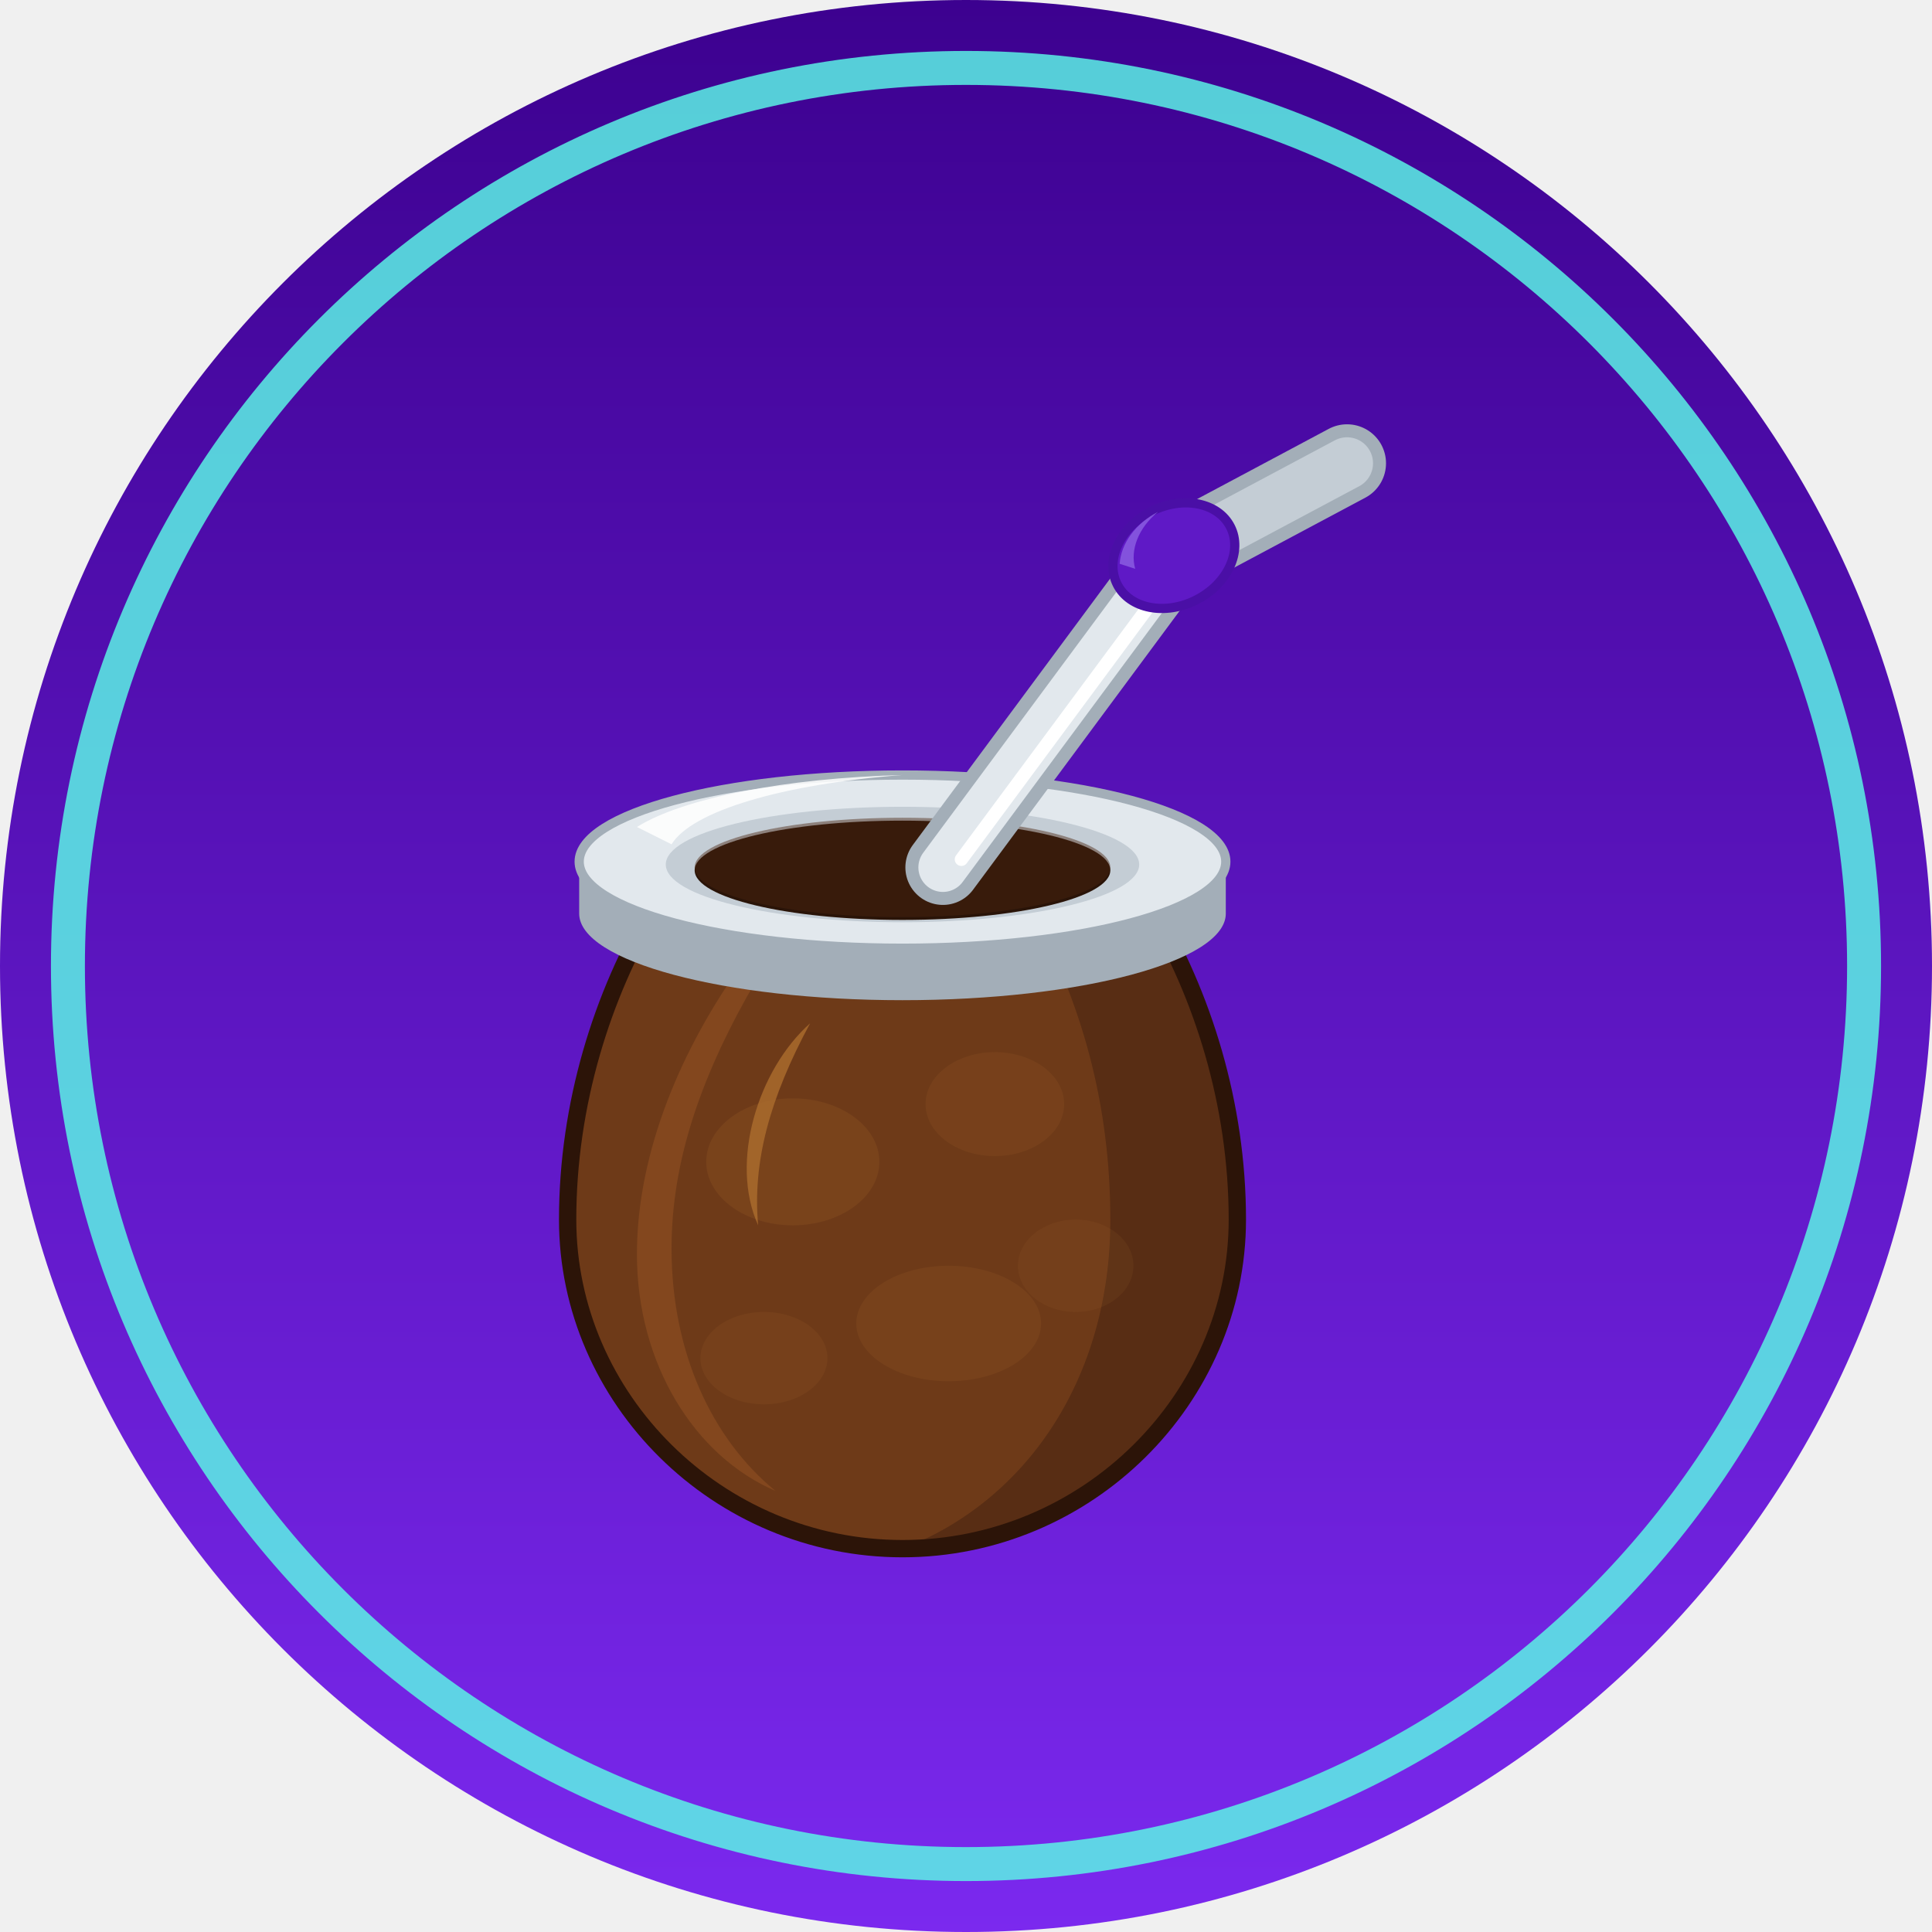
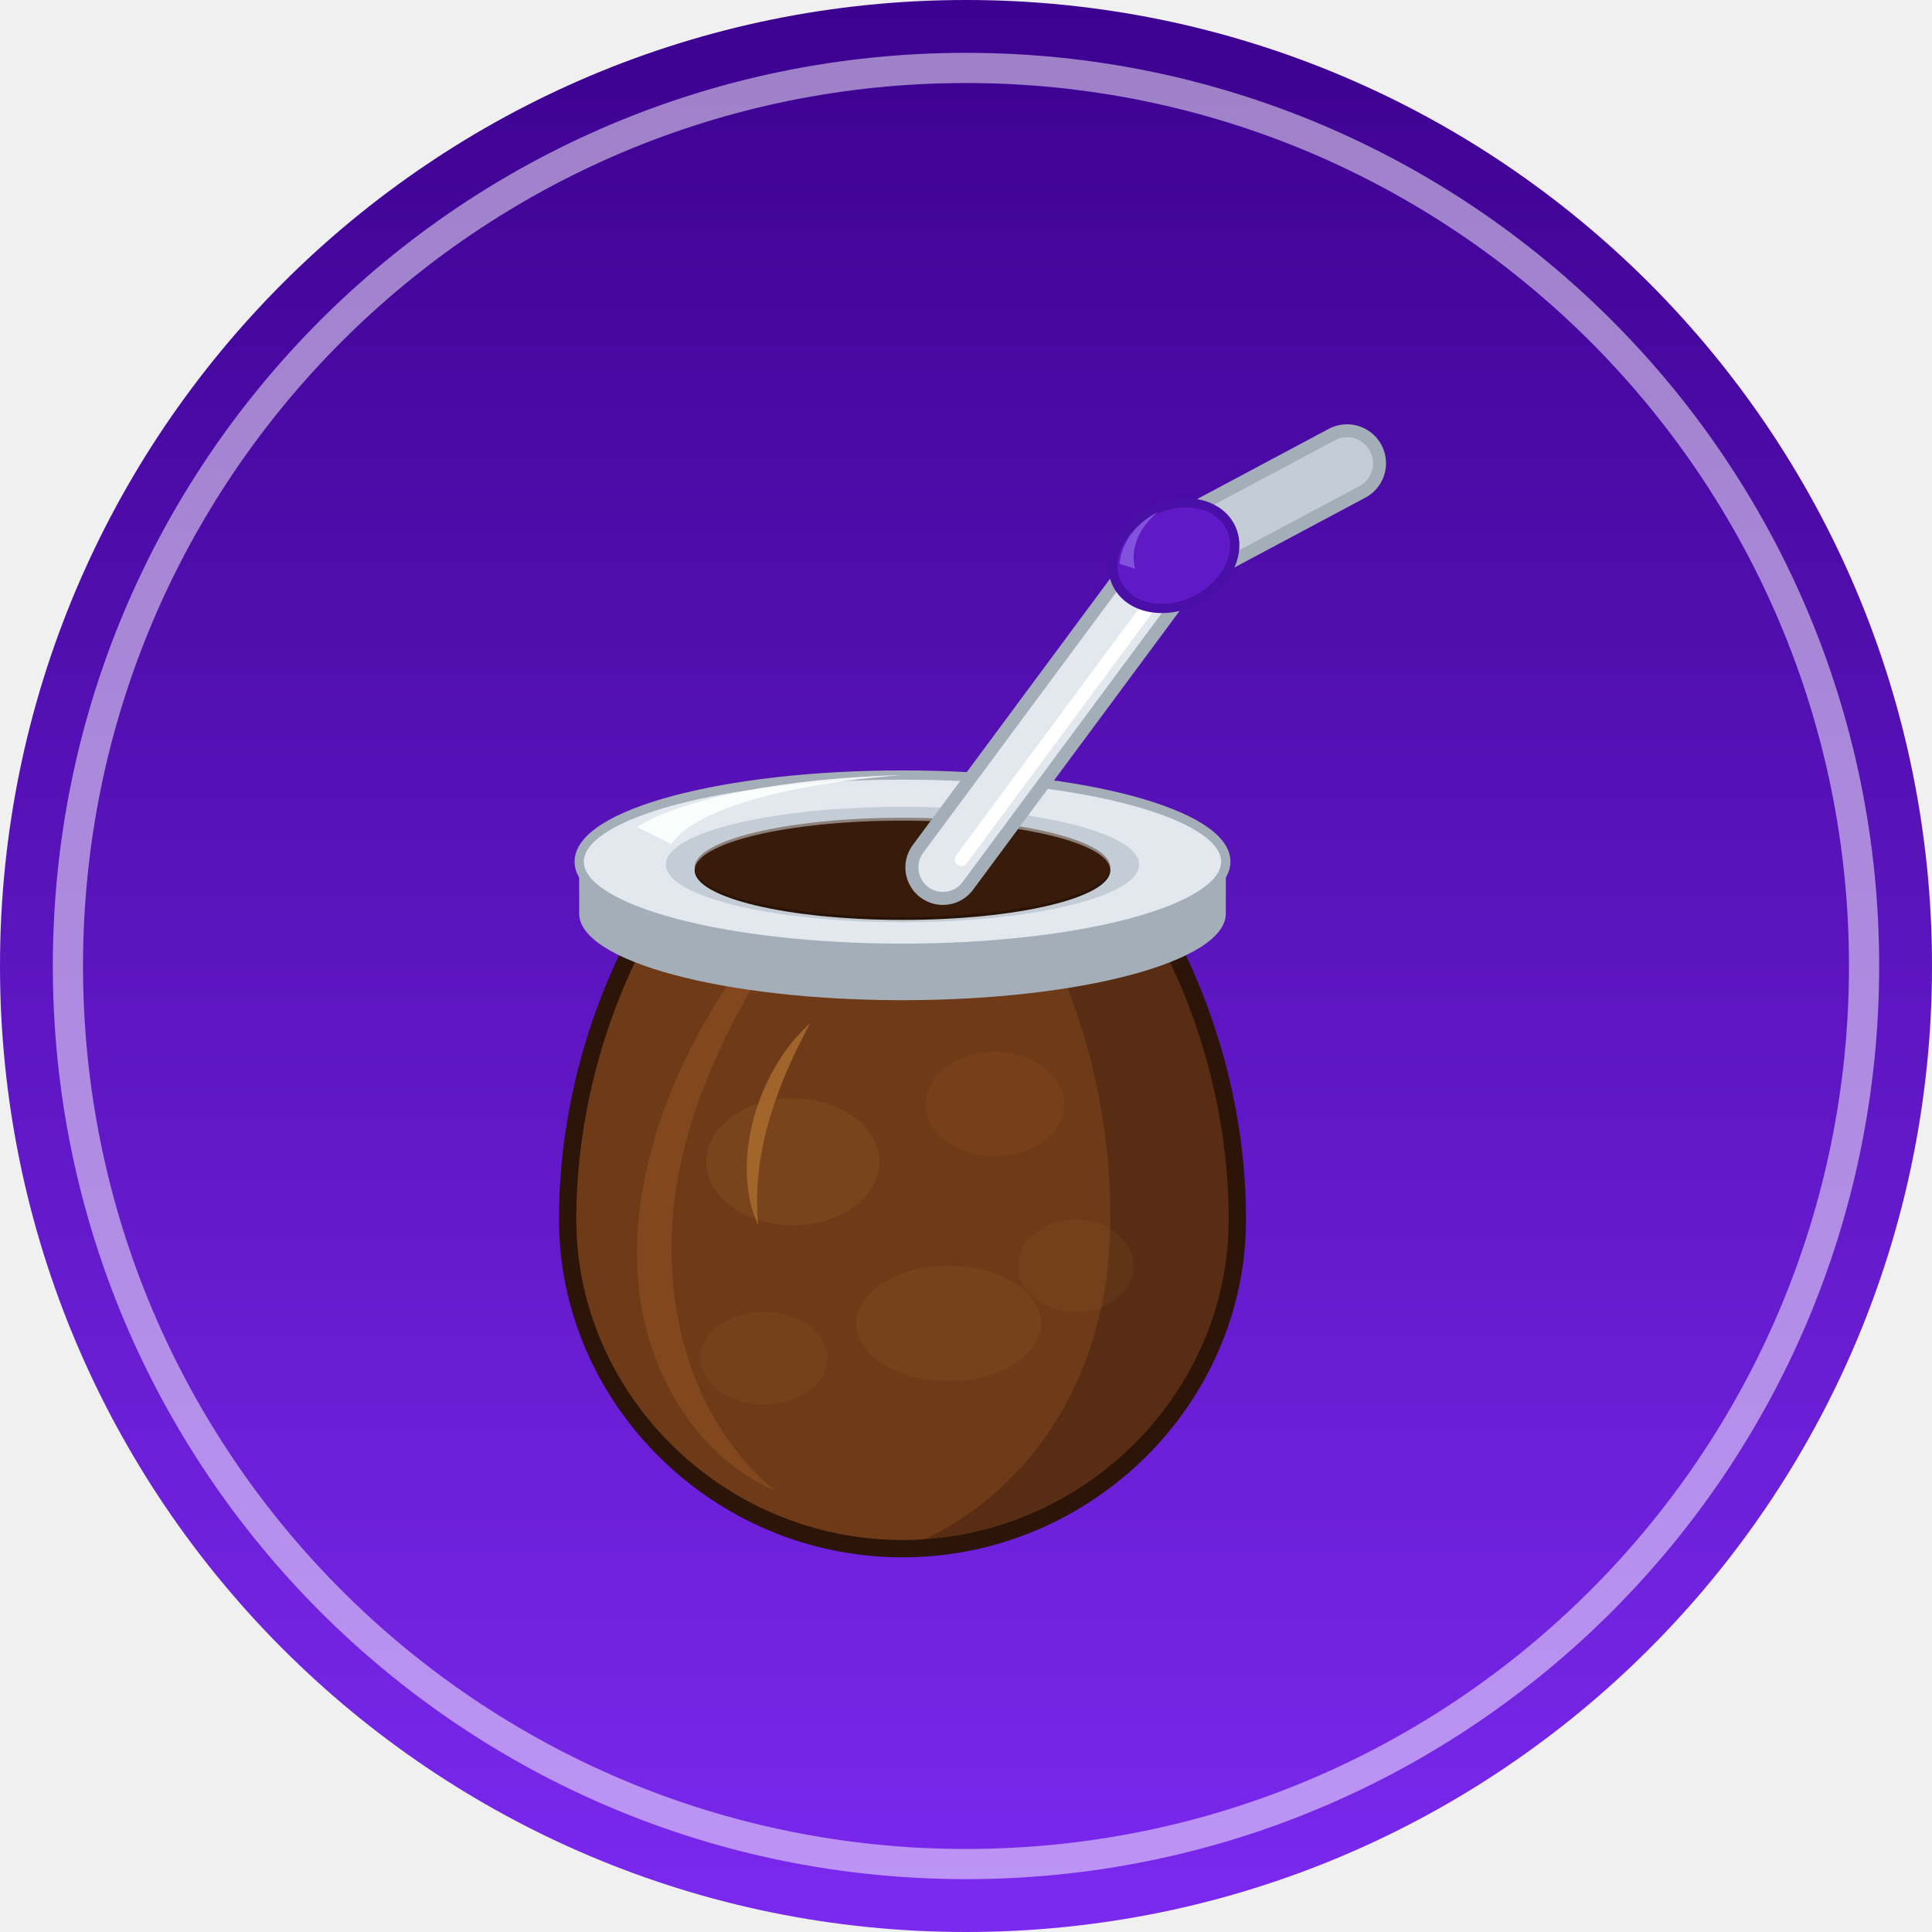
<svg xmlns="http://www.w3.org/2000/svg" width="512" height="512" viewBox="0 0 512 512">
  <defs>
    <linearGradient id="a2" x1="0" y1="0" x2="0" y2="1">
      <stop offset="0" stop-color="#3C018F" />
      <stop offset="1" stop-color="#7B29EF" />
    </linearGradient>
  </defs>
  <rect width="512" height="512" rx="256" fill="url(#a2)" />
-   <circle cx="256" cy="256" r="238" fill="none" stroke="#5AF2E5" stroke-width="9" opacity=".85" />
+   <circle cx="256" cy="256" r="238" fill="none" stroke="#FFFFFF" stroke-width="8" opacity=".5" />
  <g transform="translate(55.57,75.34) scale(1.53)">
    <path d="M77,108 C68,123 62,142 62,162 C62,193 88,219 120,219 C152,219 178,193 178,162 C178,142 172,123 163,108 Z" fill="#6E3A18" />
    <path d="M120,219 C152,219 178,193 178,162 C178,142 172,123 163,108 L142,108 C151,124 156,142 156,162 C156,190 141,211 120,219 Z" fill="#4A2410" opacity=".6" />
    <ellipse cx="101" cy="152" rx="15" ry="11" fill="#B0702F" opacity="0.16" />
    <ellipse cx="136" cy="142" rx="12" ry="9" fill="#B0702F" opacity="0.13" />
    <ellipse cx="128" cy="180" rx="16" ry="10" fill="#B0702F" opacity="0.14" />
    <ellipse cx="96" cy="186" rx="11" ry="8" fill="#B0702F" opacity="0.12" />
    <ellipse cx="150" cy="170" rx="10" ry="8" fill="#B0702F" opacity="0.1" />
    <path d="M95,120 C85,137 80,152 80,167 C80,185 87,200 98,209 C84,203 74,187 74,168 C74,150 82,132 92,118 Z" fill="#8A4C20" opacity=".72" />
    <path d="M104,128 C97,141 94,152 95,163 C90,152 95,136 104,128 Z" fill="#B0702F" opacity=".75" />
    <path d="M77,108 C68,123 62,142 62,162 C62,193 88,219 120,219 C152,219 178,193 178,162 C178,142 172,123 163,108 Z" fill="none" stroke="#2C1408" stroke-width="3" />
    <path d="M64,100 v9 a56,15 0 0 0 112,0 v-9 Z" fill="#A3AEB8" />
    <ellipse cx="120" cy="100" rx="56" ry="15" fill="#E2E8ED" />
    <ellipse cx="120" cy="100" rx="56" ry="15" fill="none" stroke="#A3AEB8" stroke-width="1.6" />
    <path d="M74,94 a56,15 0 0 1 46,-9 a56,15 0 0 0 -40,12 Z" fill="#FFFFFF" opacity=".85" />
    <ellipse cx="120" cy="100.5" rx="41" ry="10" fill="#C4CDD5" />
    <ellipse cx="120" cy="101.5" rx="36" ry="8.6" fill="#2A1408" />
    <ellipse cx="120" cy="101" rx="36" ry="8.6" fill="#4A2410" opacity=".45" />
    <path d="M127,101 L167,47" stroke="#A3AEB8" stroke-width="13" stroke-linecap="round" fill="none" />
    <path d="M127,101 L167,47" stroke="#E2E8ED" stroke-width="8.5" stroke-linecap="round" fill="none" />
    <path d="M130.2,99.6 L170.2,45.6" stroke="#FFFFFF" stroke-width="2.3" stroke-linecap="round" fill="none" />
    <path d="M167,47 L197,31" stroke="#A3AEB8" stroke-width="13.5" stroke-linecap="round" fill="none" />
    <path d="M167,47 L197,31" stroke="#C4CDD5" stroke-width="9" stroke-linecap="round" fill="none" />
    <g transform="rotate(-27,167,47)">
      <ellipse cx="167" cy="47" rx="11" ry="8.6" fill="#5F19C6" />
      <ellipse cx="167" cy="47" rx="11" ry="8.6" fill="none" stroke="#4A0FA6" stroke-width="1.6" />
      <path d="M158,44 a11,8.6 0 0 1 10,-5 a11,8.6 0 0 0 -8,7 Z" fill="#8A5CE0" opacity=".85" />
    </g>
  </g>
</svg>
